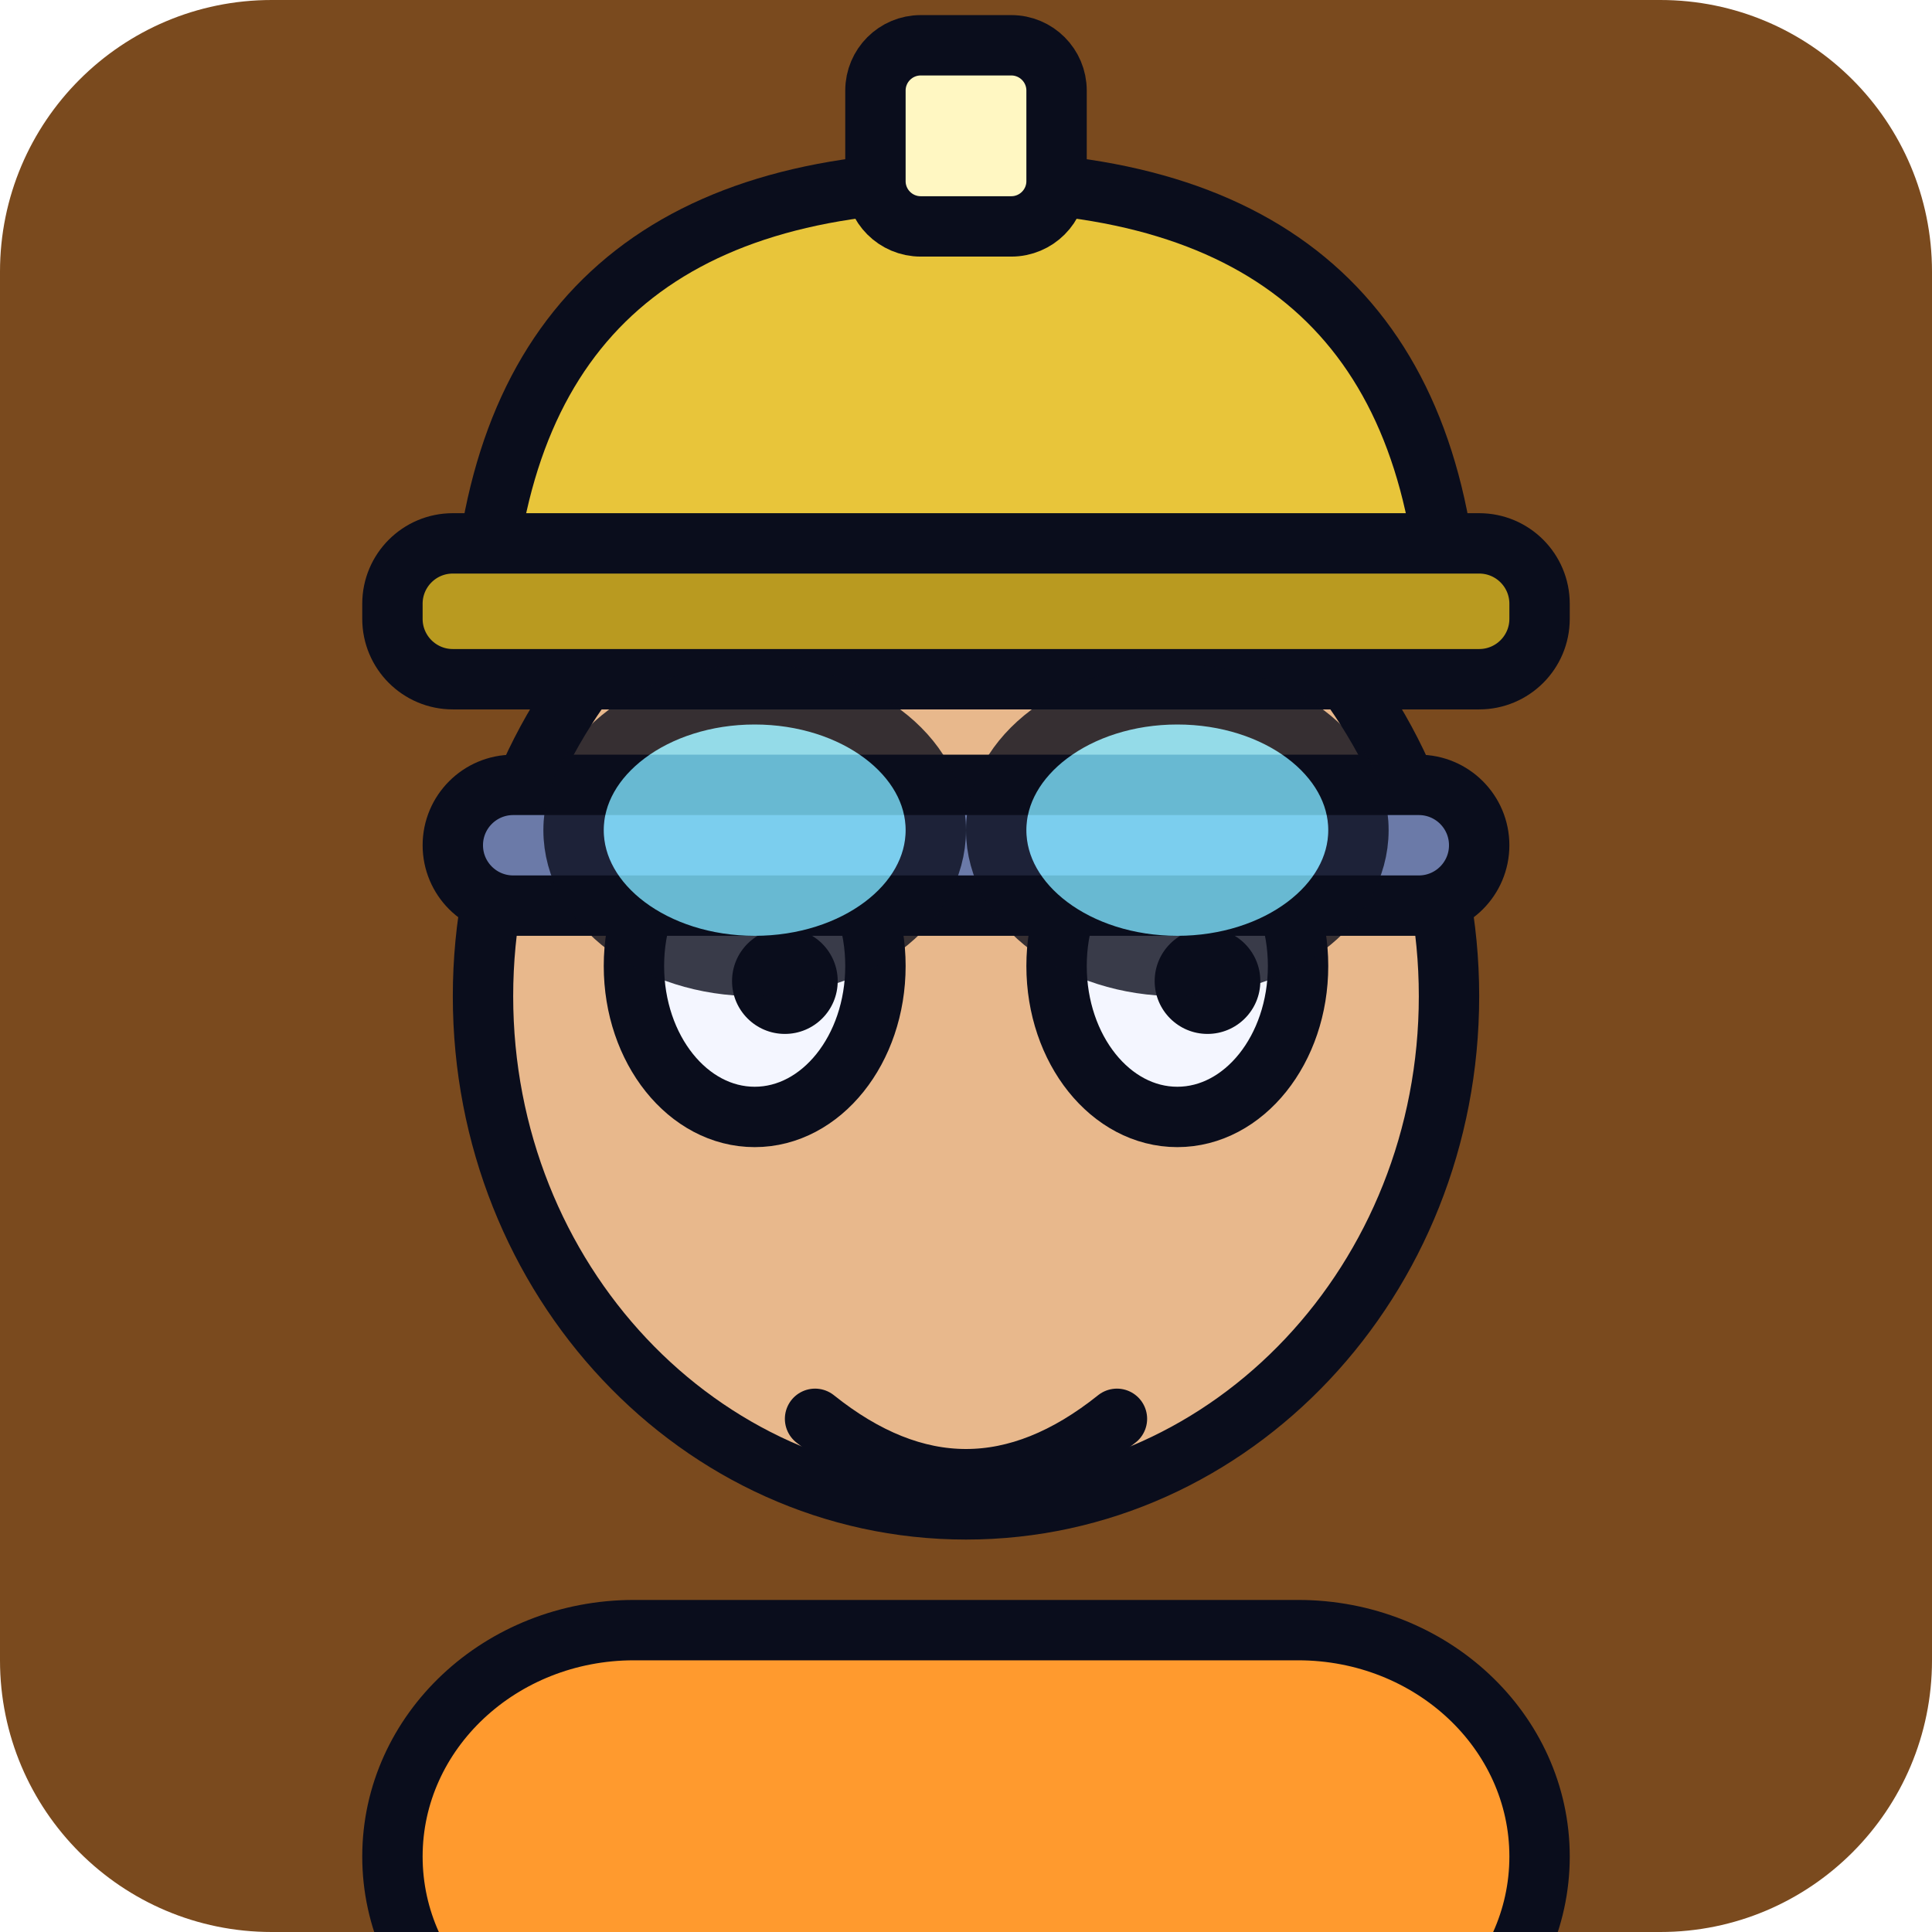
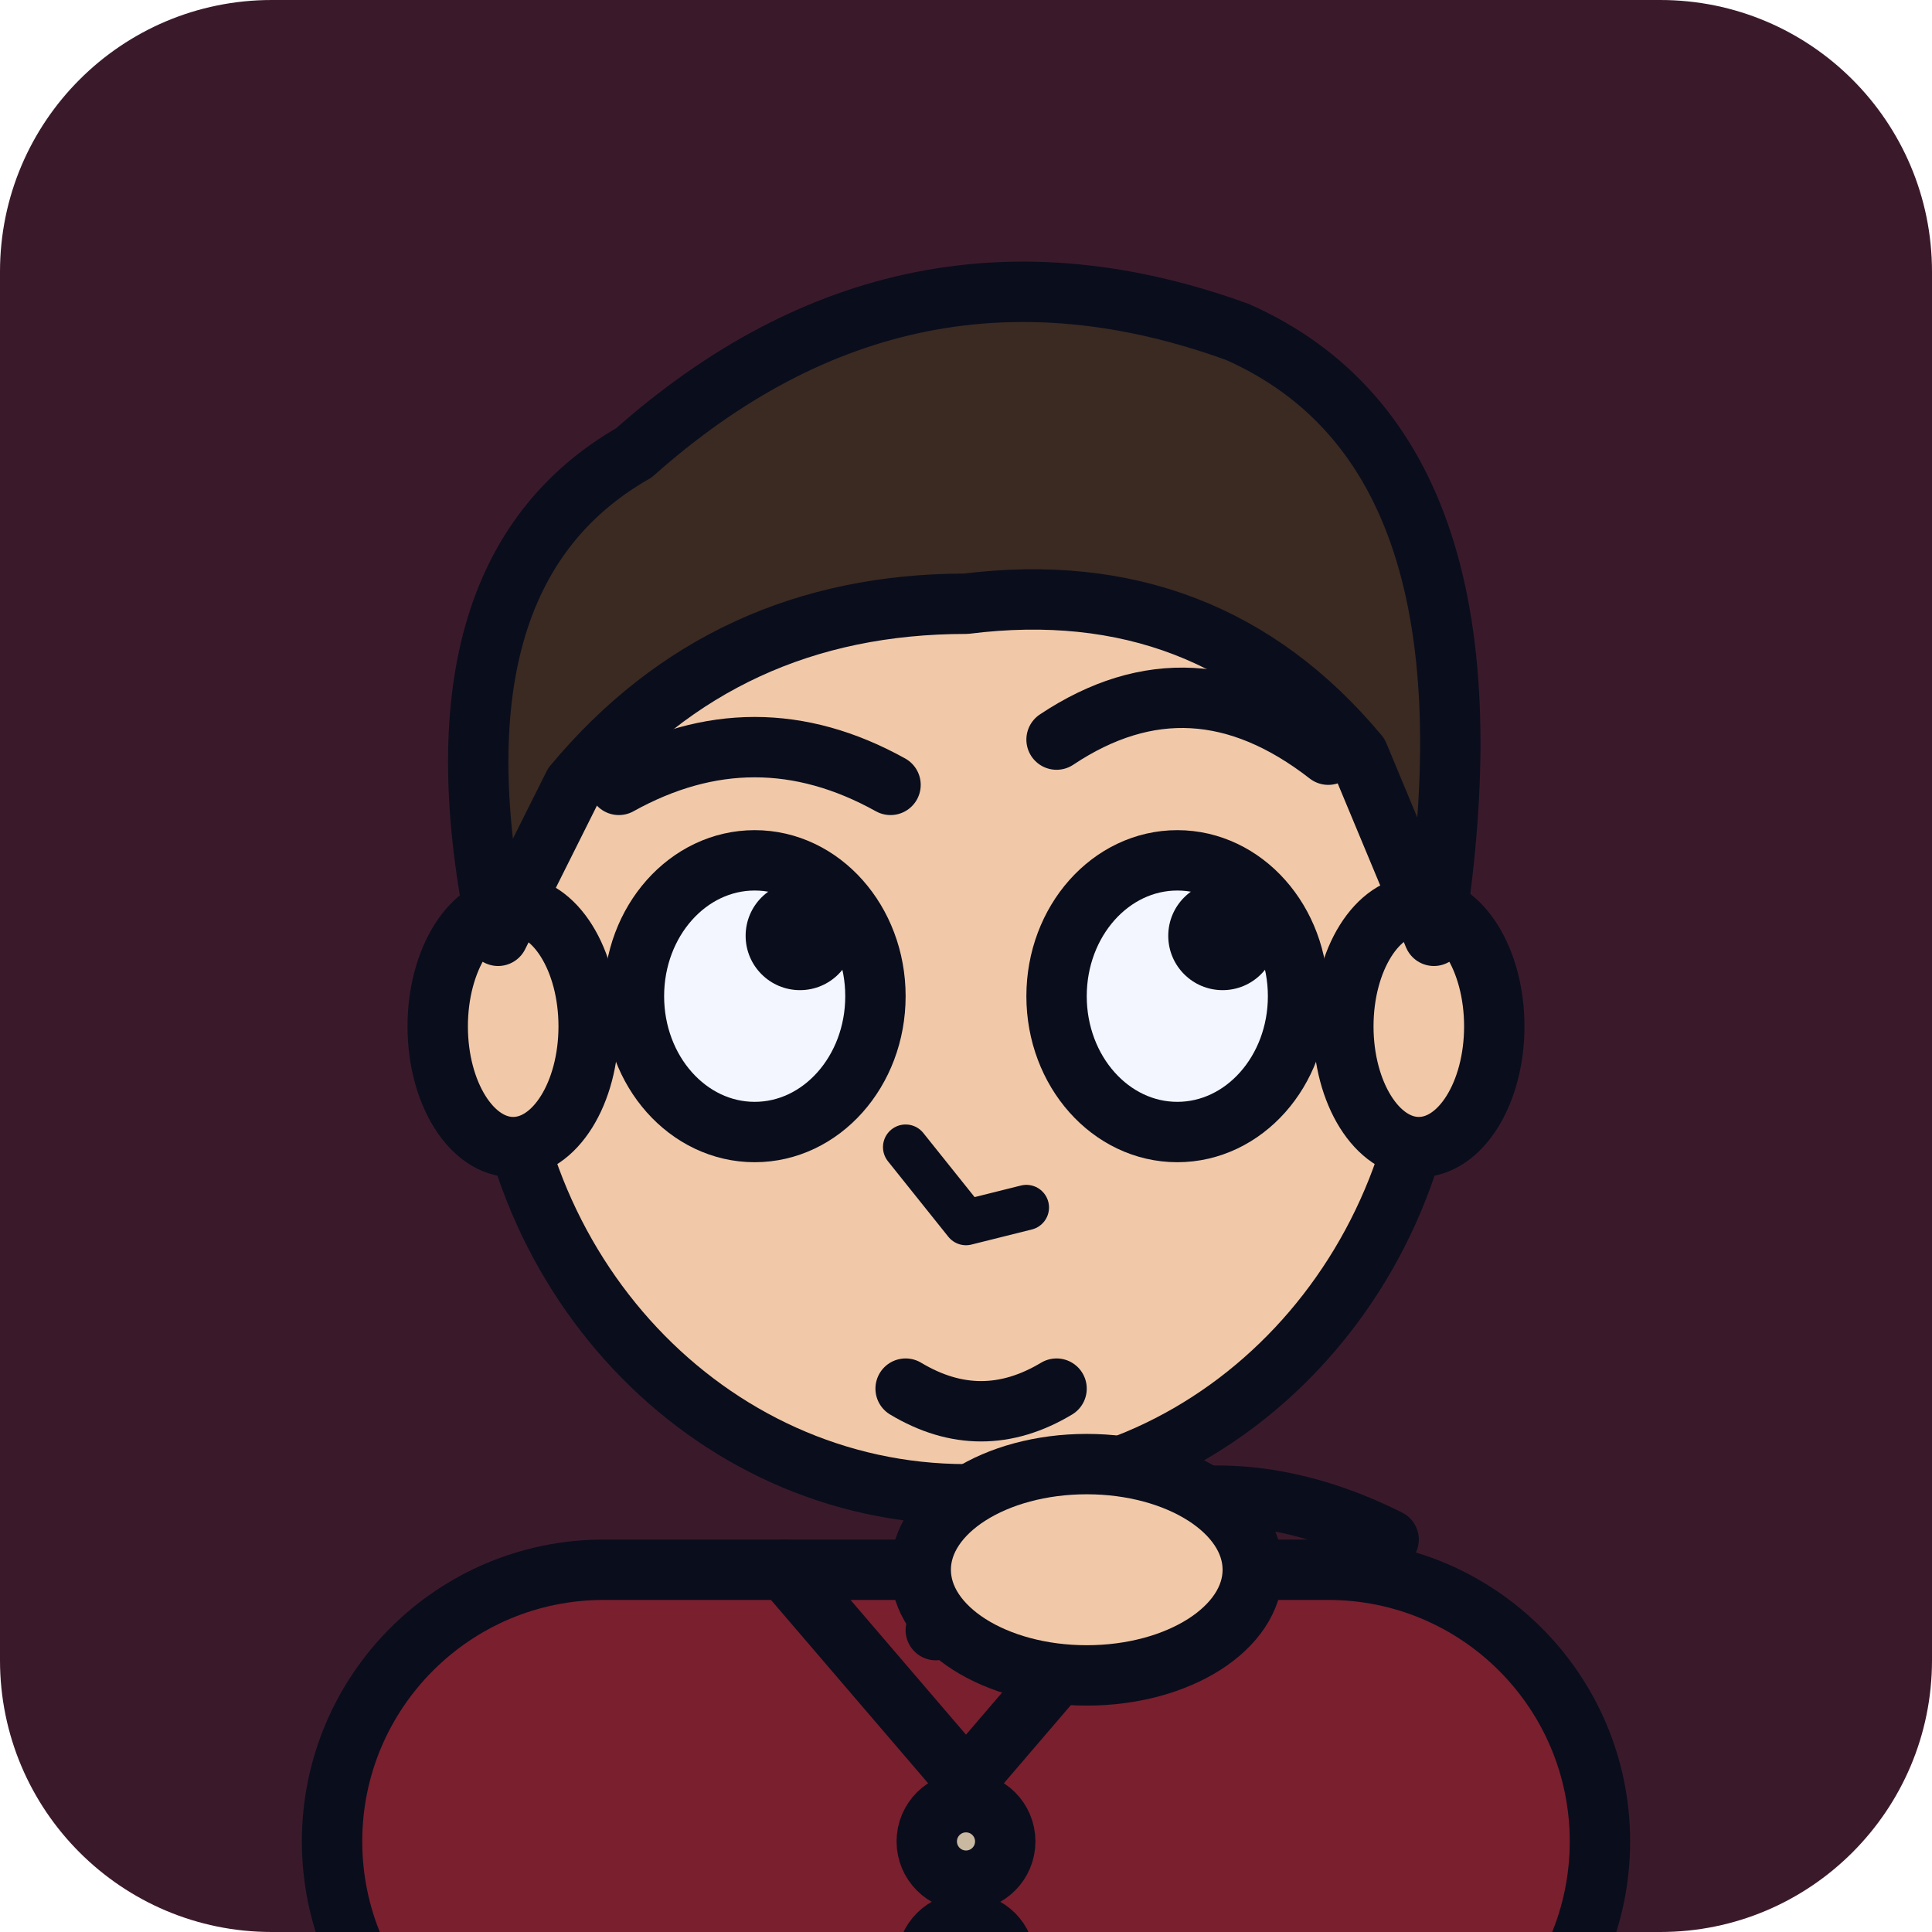
<svg xmlns="http://www.w3.org/2000/svg" viewBox="0 0 128 128">
-   <rect width="128" height="128" rx="18" fill="#7a4a1e" />
+   <rect width="128" height="128" rx="18" fill="#3a1a2a" />
  <g stroke="#0a0d1c" stroke-width="4" stroke-linejoin="round" stroke-linecap="round">
-     <rect x="26" y="108" width="76" height="30" rx="16" fill="#ff9a2e" />
-     <ellipse cx="64" cy="66" rx="32" ry="34" fill="#e8b88c" />
-     <ellipse cx="50" cy="64" rx="8" ry="10" fill="#f4f6ff" />
-     <ellipse cx="78" cy="64" rx="8" ry="10" fill="#f4f6ff" />
-     <circle cx="52" cy="65" r="3.5" fill="#0a0d1c" stroke="none" />
-     <circle cx="80" cy="65" r="3.5" fill="#0a0d1c" stroke="none" />
-     <path d="M54 94q10 8 20 0" fill="none" />
-     <path d="M32 40Q34 12 64 12Q94 12 96 40z" fill="#e8c53a" />
-     <rect x="26" y="36" width="76" height="9" rx="4" fill="#b99a20" />
-     <rect x="58" y="3" width="12" height="12" rx="3" fill="#fff7c2" />
-     <rect x="30" y="52" width="68" height="8" rx="4" fill="#6b7aa8" />
-     <ellipse cx="50" cy="55" rx="12" ry="9" fill="#7fe4ff" opacity=".8" />
-     <ellipse cx="78" cy="55" rx="12" ry="9" fill="#7fe4ff" opacity=".8" />
+     <rect x="22" y="104" width="84" height="36" rx="18" fill="#7a1f2e" />
+     <path d="M52 104l12 14 12-14" fill="none" />
+     <path d="M64 118v14" fill="none" />
+     <circle cx="64" cy="122" r="2.6" fill="#c9b9a0" />
+     <circle cx="64" cy="130" r="2.6" fill="#c9b9a0" />
+     <ellipse cx="64" cy="66" rx="31" ry="33" fill="#f1c9a8" />
+     <ellipse cx="34" cy="68" rx="5" ry="8" fill="#f1c9a8" />
+     <ellipse cx="94" cy="68" rx="5" ry="8" fill="#f1c9a8" />
+     <path d="M33 62Q28 38 42 30Q60 14 82 22Q100 30 95 62L90 50Q80 38 64 40Q48 40 38 52z" fill="#3a2a22" />
+     <ellipse cx="50" cy="66" rx="8" ry="9" fill="#f4f6ff" />
+     <ellipse cx="78" cy="66" rx="8" ry="9" fill="#f4f6ff" />
+     <circle cx="53" cy="62" r="3.6" fill="#0a0d1c" stroke="none" />
+     <circle cx="81" cy="62" r="3.6" fill="#0a0d1c" stroke="none" />
+     <path d="M41 52q9-5 18 0M70 49q9-6 18 1" fill="none" />
+     <path d="M60 92q5 3 10 0" fill="none" />
+     <path d="M60 76l4 5 4-1" fill="none" stroke-width="3" />
+     <path d="M62 108q14-14 30-6" fill="none" />
+     <ellipse cx="72" cy="104" rx="11" ry="7" fill="#f1c9a8" />
  </g>
</svg>
